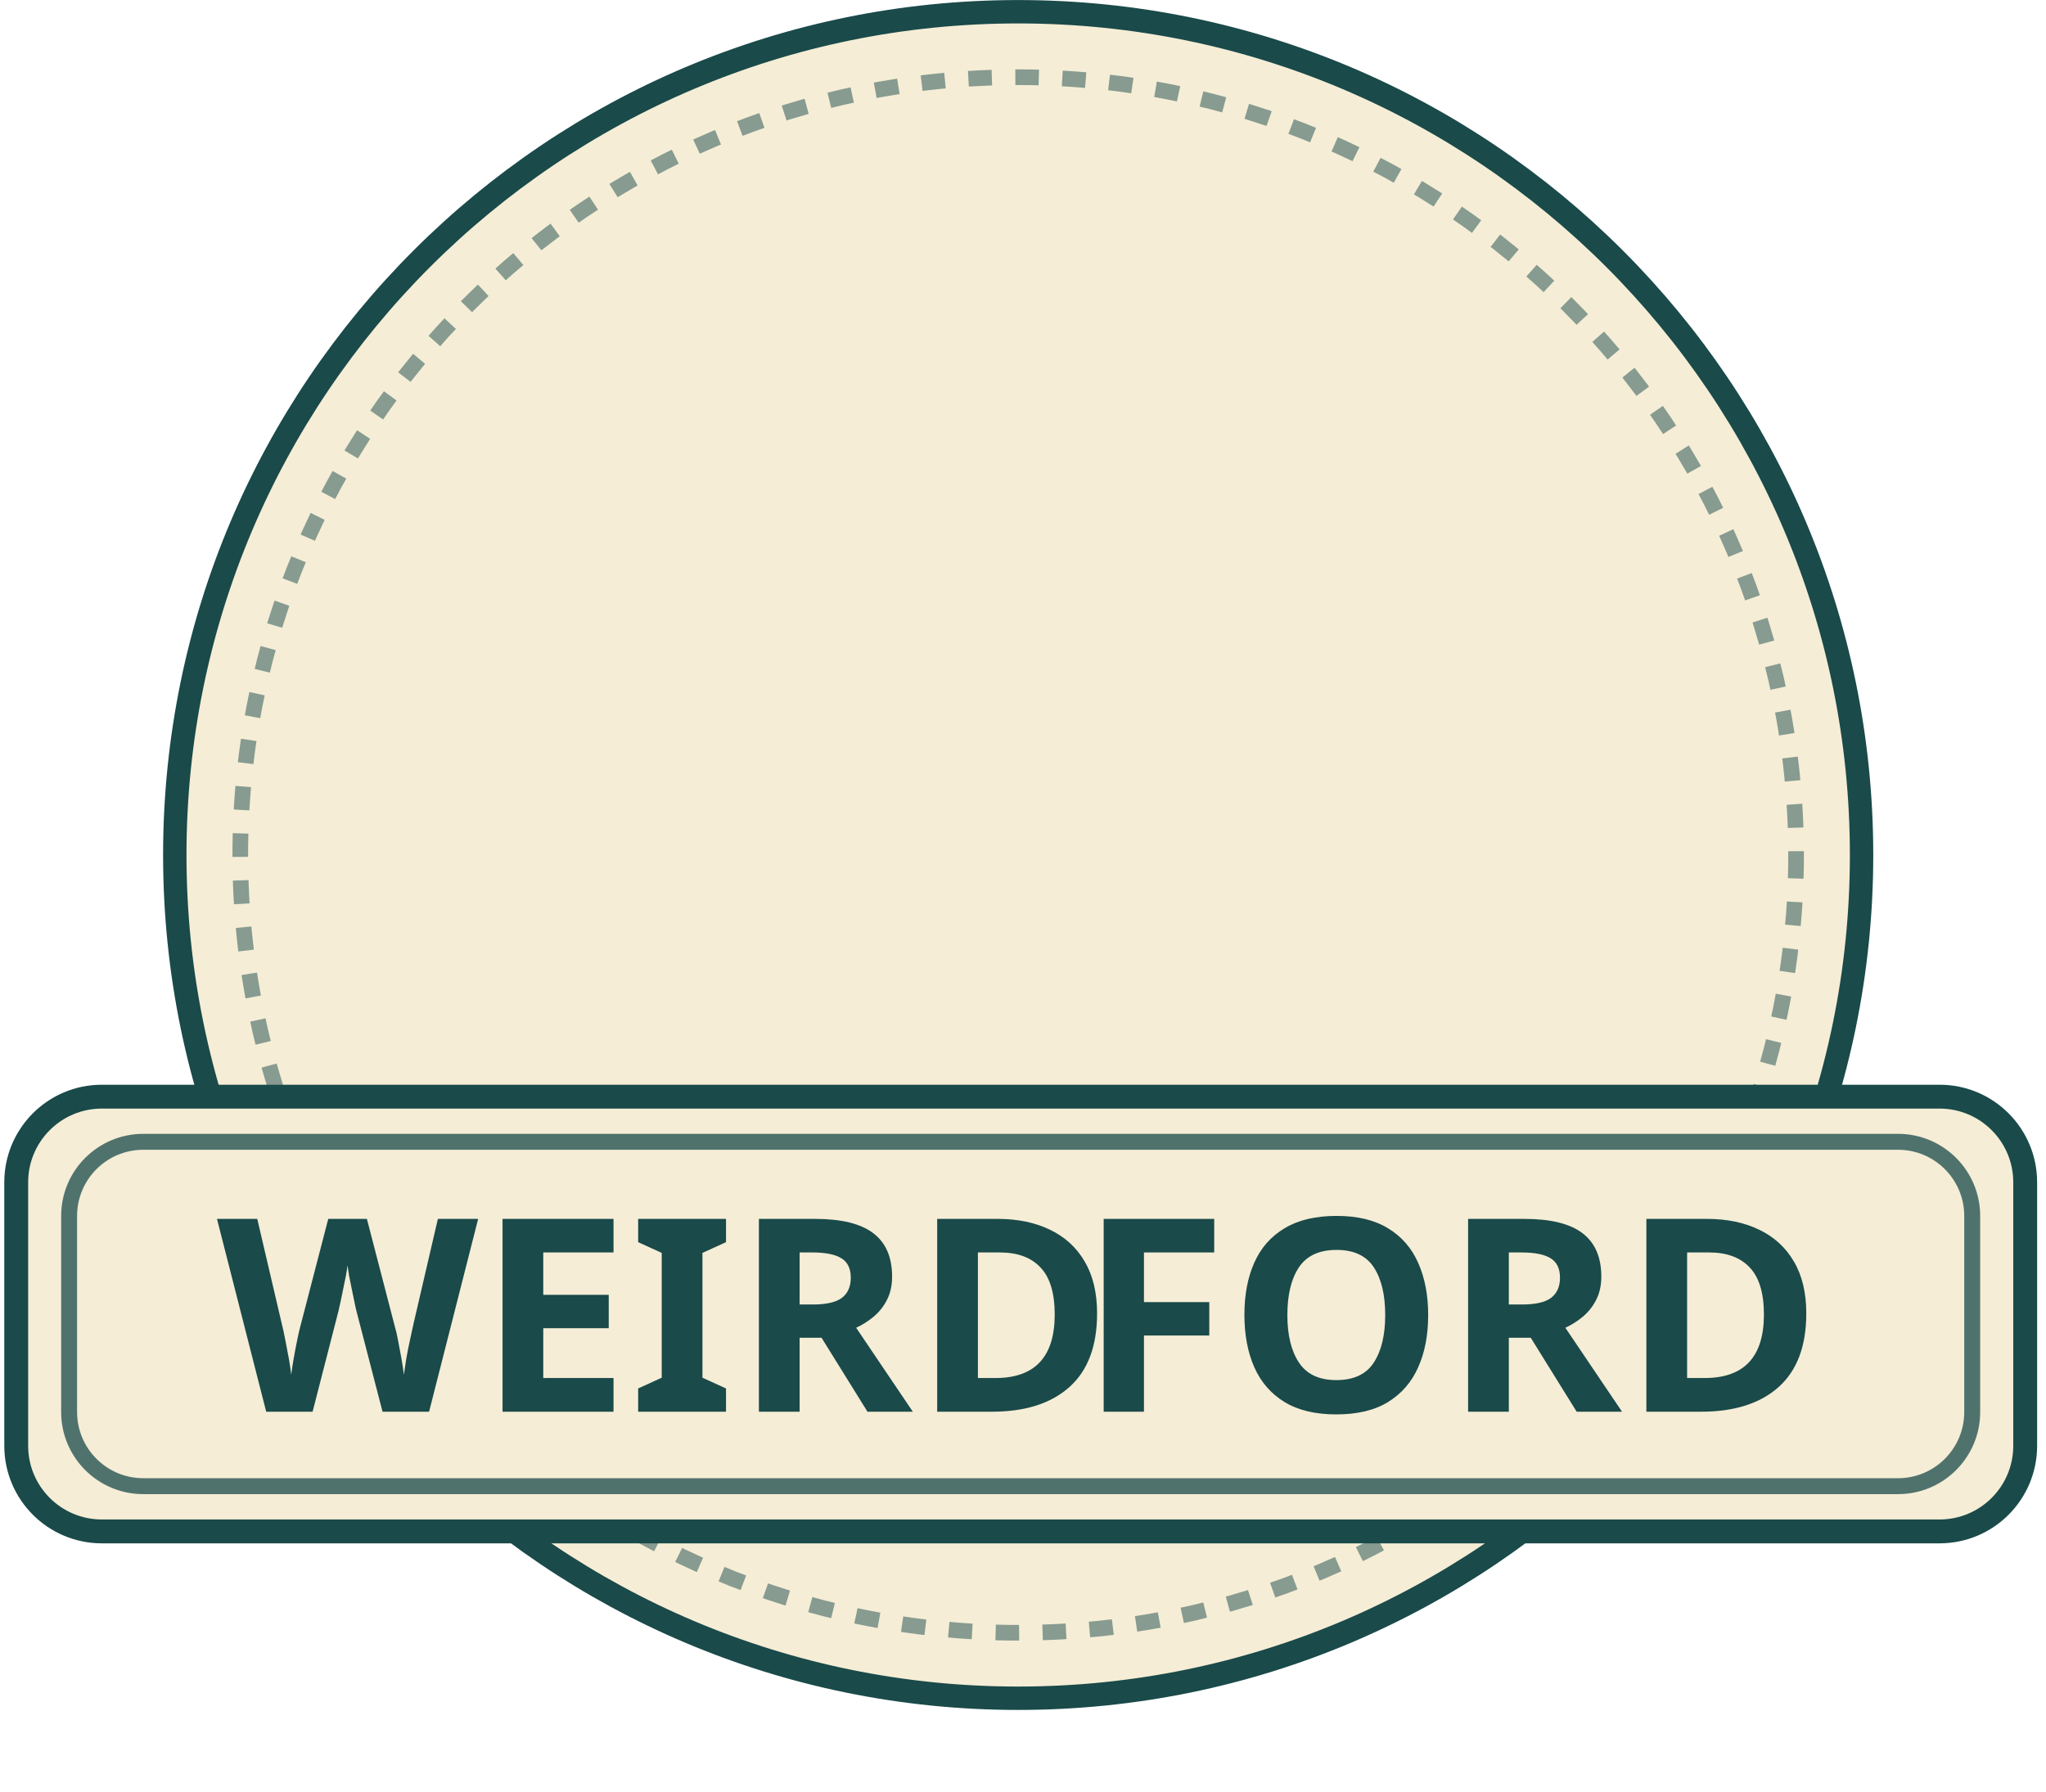
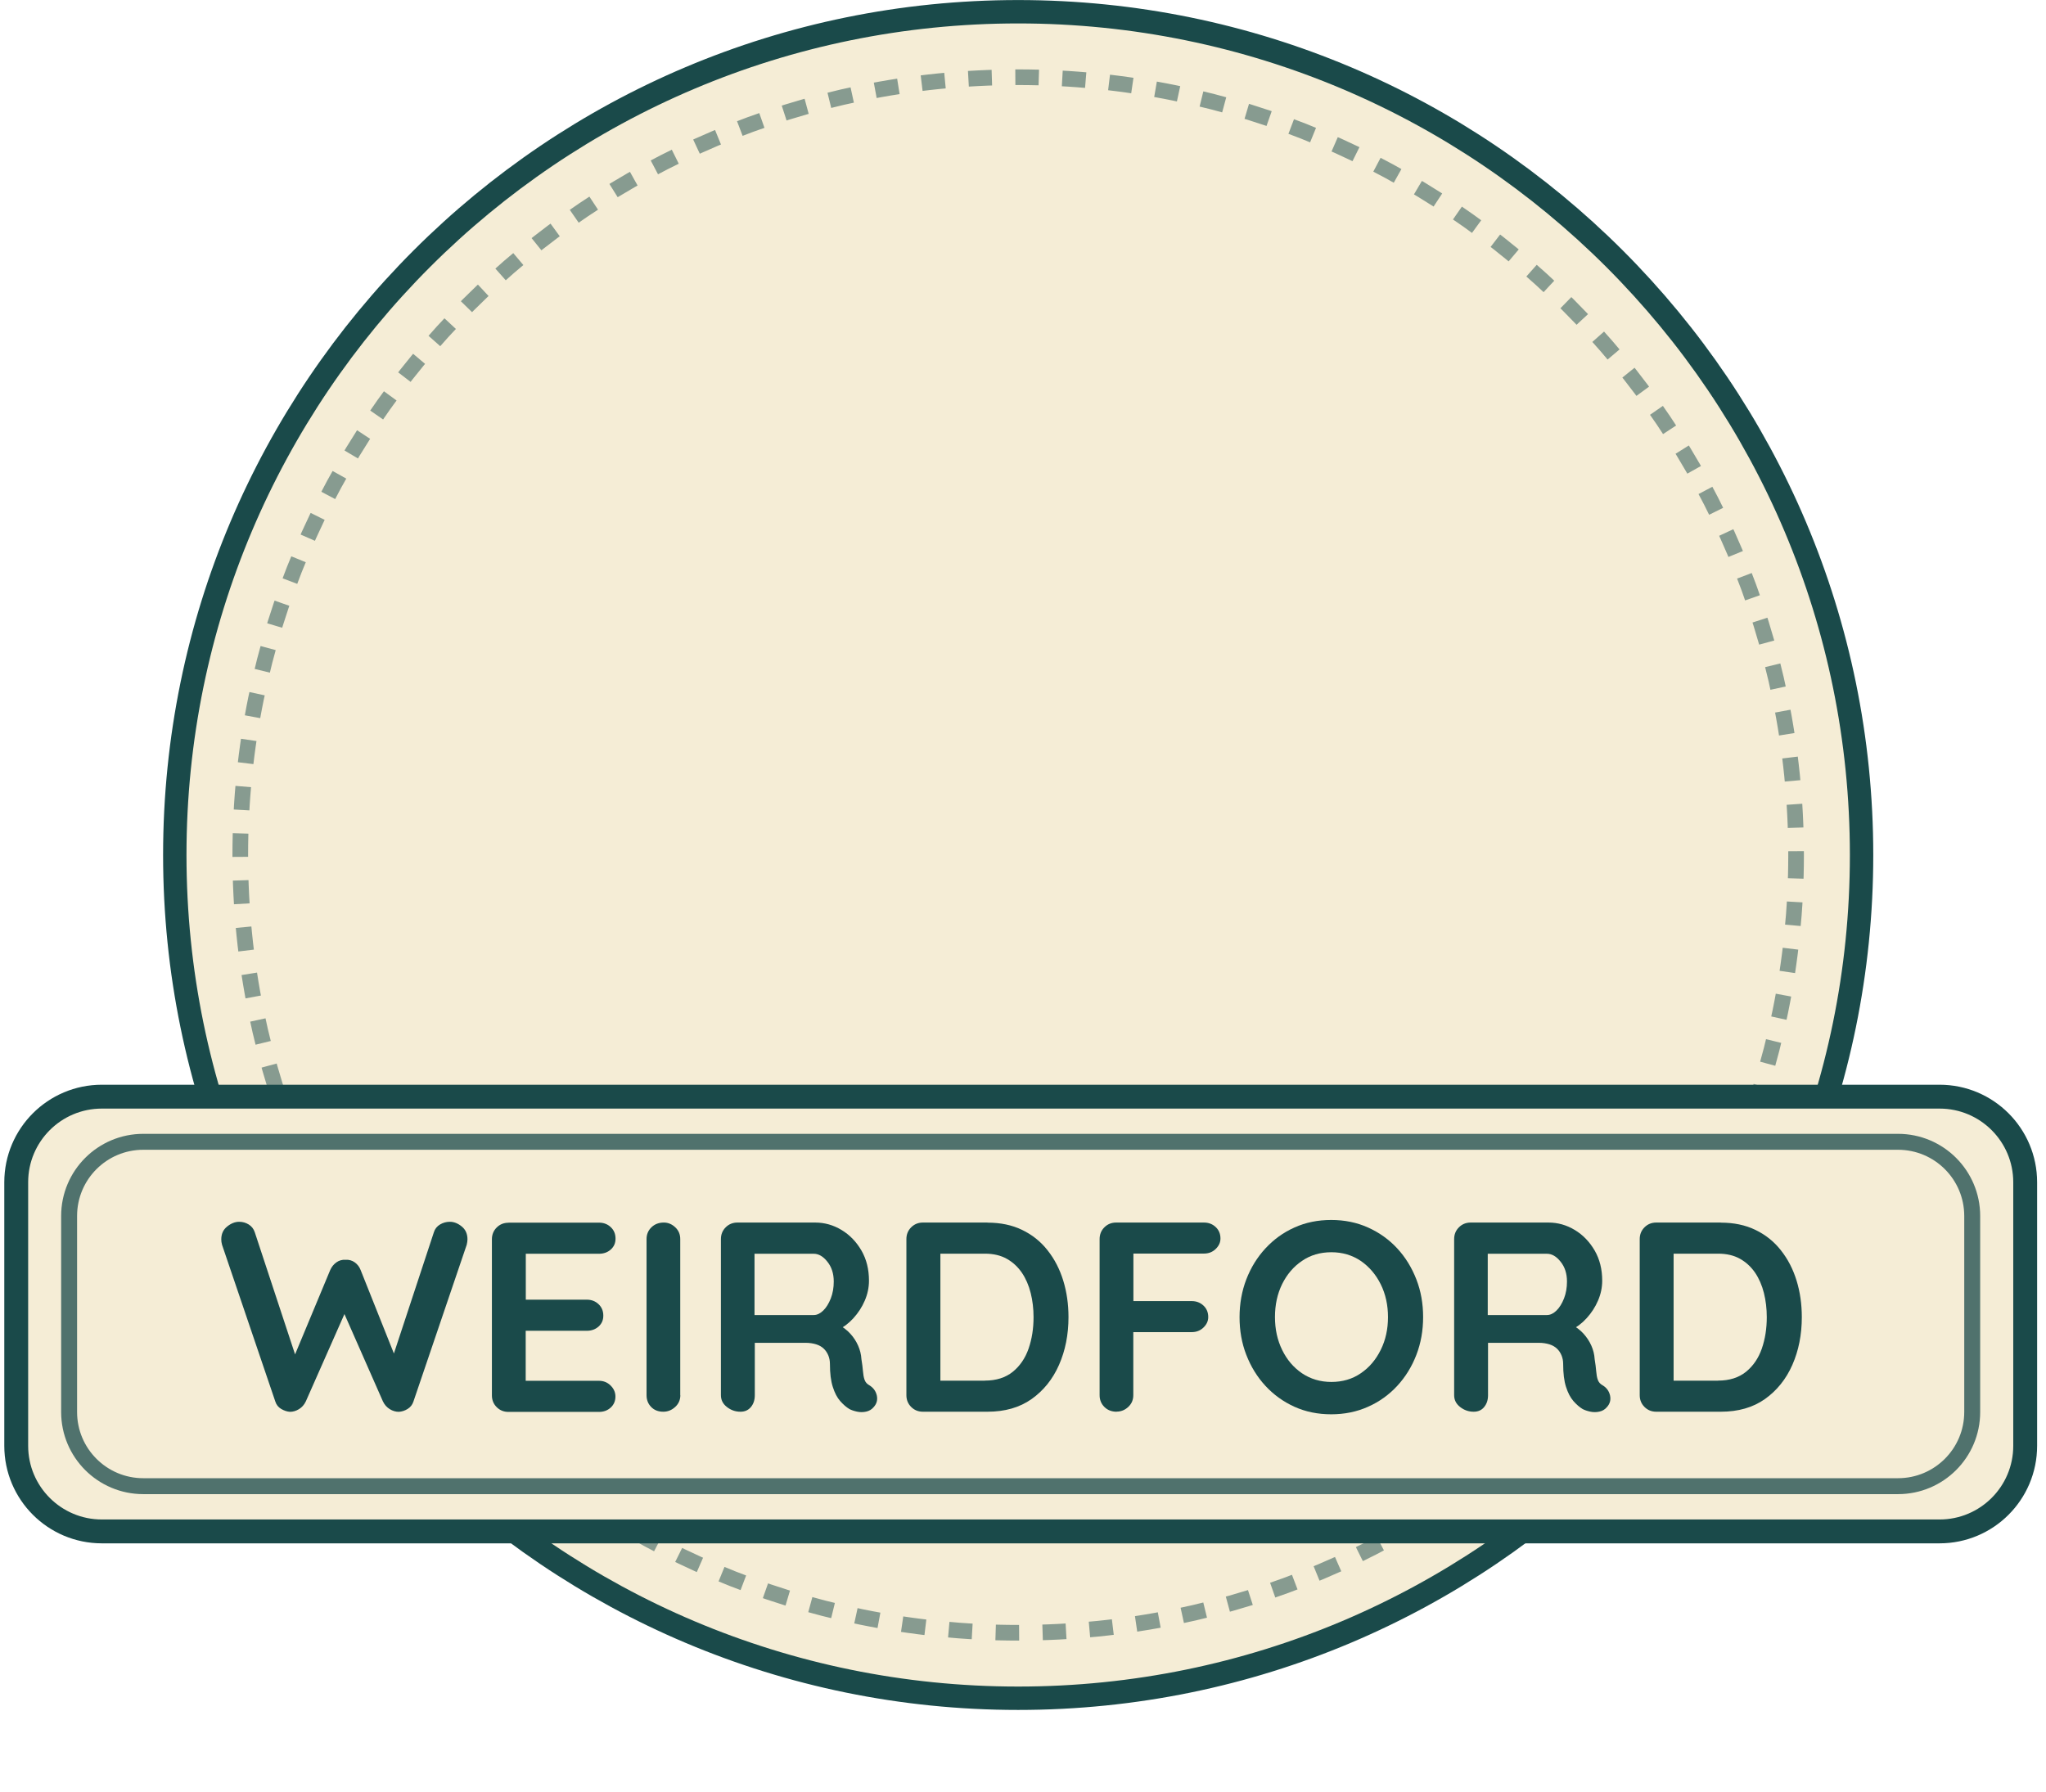
<svg xmlns="http://www.w3.org/2000/svg" viewBox="0 0 214.33 187.74">
  <defs>
    <style>
      .cls-1 {
        fill: #1a4a4a;
-         font-family: Quicksand-Bold, Quicksand;
-         font-size: 28.3px;
-         font-variation-settings: 'wght' 700;
-         font-weight: 700;
      }

      .cls-2, .cls-3 {
        fill: #f5edd6;
      }

      .cls-4 {
        opacity: .75;
        stroke-width: 1.67px;
      }

      .cls-4, .cls-5, .cls-3, .cls-6 {
        stroke: #1a4a4a;
        stroke-miterlimit: 10;
      }

      .cls-4, .cls-5, .cls-6 {
        fill: none;
      }

      .cls-7 {
        opacity: .5;
      }

      .cls-5 {
        stroke-width: 2.45px;
      }

-       .cls-8 {
-         letter-spacing: 0em;
-       }
- 
      .cls-3 {
        stroke-width: 2.5px;
      }

      .cls-6 {
        stroke-dasharray: 2.46 2.46;
        stroke-width: 1.64px;
      }
    </style>
  </defs>
  <g id="bg_cream" data-name="bg cream">
    <circle class="cls-2" cx="106.66" cy="89.58" r="88.35" />
  </g>
  <g id="ring-turq">
    <circle class="cls-5" cx="106.66" cy="89.58" r="88.35" />
    <g class="cls-7">
      <circle class="cls-6" cx="106.66" cy="89.58" r="81.49" />
    </g>
  </g>
  <g id="frame-turg">
    <rect class="cls-3" x="1.7" y="114.9" width="210.45" height="45.55" rx="8.97" ry="8.97" />
    <rect class="cls-4" x="7.24" y="119.63" width="199.36" height="36.08" rx="7.77" ry="7.77" />
  </g>
  <g id="weridford">
-     <text class="cls-1" transform="translate(22.73 147.91)">
-       <tspan x="0" y="0">WEIRD</tspan>
-       <tspan class="cls-8" x="90.34" y="0">F</tspan>
-       <tspan x="105.99" y="0">ORD</tspan>
-     </text>
+     <g>
+       <path class="cls-1" d="M47.13,128.01c.43,0,.85.17,1.25.5.4.33.59.78.59,1.34,0,.17-.03.36-.08.57l-5.58,16.42c-.11.34-.32.6-.61.78-.29.18-.6.28-.92.3-.32,0-.64-.09-.95-.28-.31-.19-.55-.46-.72-.82l-4.19-9.51.25.17-4.13,9.34c-.17.36-.41.63-.72.82-.31.19-.63.28-.95.28-.3-.02-.6-.12-.91-.3s-.51-.44-.62-.78l-5.58-16.42c-.06-.21-.08-.4-.08-.57,0-.57.2-1.01.61-1.34.41-.33.83-.5,1.26-.5.36,0,.69.09,1,.28.31.19.52.46.64.82l4.5,13.64-.62-.03,4.02-9.65c.15-.34.37-.61.65-.81.28-.2.6-.29.96-.27.36-.02.68.07.96.27.28.2.49.47.62.81l3.68,9.23-.45.28,4.44-13.47c.11-.36.33-.63.65-.82.32-.19.66-.28,1.02-.28Z" />
+       <path class="cls-1" d="M53.27,128.1h9.48c.49,0,.9.16,1.23.47.33.31.5.71.5,1.2s-.17.85-.5,1.15c-.33.29-.74.44-1.23.44h-7.92l.25-.48v5.52l-.23-.23h6.62c.49,0,.9.16,1.23.47.33.31.5.71.5,1.2s-.17.85-.5,1.15c-.33.29-.74.44-1.23.44h-6.54l.14-.23v5.72l-.23-.25h7.9c.49,0,.9.17,1.23.5.33.33.5.71.5,1.15,0,.47-.17.86-.5,1.16-.33.3-.74.45-1.23.45h-9.48c-.49,0-.9-.17-1.23-.5-.33-.33-.5-.74-.5-1.23v-16.36c0-.49.17-.9.5-1.23.33-.33.74-.5,1.23-.5Z" />
+       <path class="cls-1" d="M71.27,146.18c0,.49-.18.9-.54,1.23s-.77.5-1.25.5c-.53,0-.95-.17-1.27-.5-.32-.33-.48-.74-.48-1.23v-16.36c0-.49.17-.9.51-1.23.34-.33.77-.5,1.3-.5.45,0,.85.17,1.2.5s.52.74.52,1.23v16.36Z" />
+       <path class="cls-1" d="M77.56,147.91c-.53,0-1-.17-1.42-.5-.42-.33-.62-.74-.62-1.23v-16.36c0-.49.17-.9.5-1.23.33-.33.74-.5,1.23-.5h8.15c.98,0,1.9.26,2.76.78.86.52,1.55,1.24,2.08,2.15.53.92.79,1.97.79,3.16,0,.72-.15,1.42-.44,2.09-.29.68-.69,1.29-1.19,1.84-.5.55-1.06.97-1.68,1.27l.03-.65c.53.28.97.62,1.32,1s.62.8.82,1.25.32.92.35,1.43c.08.47.13.89.16,1.25s.08.66.17.91.25.43.5.57c.41.25.67.6.78,1.06.1.46,0,.87-.33,1.23-.21.25-.47.4-.79.47-.32.07-.64.07-.96,0-.32-.07-.58-.16-.79-.27-.32-.19-.64-.47-.96-.83s-.58-.86-.78-1.49c-.2-.62-.3-1.42-.3-2.41,0-.32-.06-.62-.17-.89-.11-.27-.27-.51-.48-.71-.21-.2-.47-.35-.79-.45-.32-.1-.7-.16-1.13-.16h-5.72l.42-.65v6.14c0,.49-.13.9-.4,1.23s-.63.5-1.1.5ZM78.66,137.78h6.59c.34,0,.67-.16.99-.47.32-.31.58-.74.79-1.27.21-.54.31-1.13.31-1.77,0-.83-.22-1.52-.67-2.08-.44-.56-.92-.83-1.43-.83h-6.54l.34-.91v8.01l-.4-.68Z" />
+       <path class="cls-1" d="M103.45,128.1c1.36,0,2.57.25,3.62.76,1.06.51,1.95,1.22,2.67,2.14.73.92,1.27,1.97,1.64,3.17.37,1.2.55,2.48.55,3.83,0,1.83-.33,3.5-.99,5s-1.62,2.69-2.87,3.58c-1.26.89-2.8,1.33-4.63,1.33h-6.76c-.49,0-.9-.17-1.23-.5-.33-.33-.5-.74-.5-1.23v-16.36c0-.49.17-.9.5-1.23.33-.33.74-.5,1.23-.5h6.76ZM103.17,144.65c1.19,0,2.16-.31,2.92-.92.75-.61,1.31-1.42,1.66-2.43.35-1.01.52-2.11.52-3.3,0-.89-.1-1.73-.3-2.53-.2-.8-.51-1.51-.92-2.12-.42-.61-.94-1.1-1.58-1.46-.64-.36-1.41-.54-2.29-.54h-4.95l.28-.25v13.87l-.17-.31h4.84Z" />
+       <path class="cls-1" d="M116.98,147.91c-.53,0-.96-.17-1.29-.5s-.5-.74-.5-1.23v-16.36c0-.49.17-.9.5-1.23s.74-.5,1.23-.5h9.2c.49,0,.9.16,1.23.47.33.31.5.71.5,1.2,0,.42-.17.78-.5,1.1-.33.32-.74.48-1.23.48h-7.64l.25-.34v5.69l-.2-.37h6.31c.49,0,.9.16,1.23.47.33.31.5.71.5,1.2,0,.42-.17.78-.5,1.1-.33.32-.74.48-1.23.48h-6.37l.25-.25v6.85c0,.49-.17.9-.52,1.23-.35.33-.76.5-1.23.5Z" />
+       <path class="cls-1" d="M149.08,138c0,1.42-.24,2.74-.71,3.96s-1.14,2.31-2,3.24c-.86.93-1.88,1.67-3.06,2.19-1.18.53-2.47.79-3.86.79s-2.68-.26-3.85-.79c-1.17-.53-2.18-1.26-3.04-2.19-.86-.93-1.52-2.01-2-3.24s-.71-2.55-.71-3.96.24-2.74.71-3.96,1.14-2.31,2-3.24c.86-.93,1.87-1.67,3.04-2.19,1.17-.53,2.45-.79,3.85-.79s2.68.26,3.86.79c1.18.53,2.2,1.26,3.06,2.19.86.93,1.52,2.01,2,3.24s.71,2.55.71,3.96ZM145.4,138c0-1.26-.25-2.41-.76-3.44s-1.21-1.84-2.09-2.45c-.89-.6-1.92-.91-3.08-.91s-2.2.3-3.08.91c-.89.6-1.58,1.42-2.08,2.43-.5,1.02-.75,2.17-.75,3.45s.25,2.41.75,3.44,1.19,1.84,2.08,2.45c.89.6,1.92.91,3.08.91s2.2-.3,3.08-.91c.89-.6,1.58-1.42,2.09-2.45s.76-2.17.76-3.44Z" />
+       <path class="cls-1" d="M154.37,147.91c-.53,0-1-.17-1.42-.5-.42-.33-.62-.74-.62-1.23v-16.36c0-.49.17-.9.5-1.23s.74-.5,1.23-.5h8.15c.98,0,1.9.26,2.76.78.86.52,1.55,1.24,2.08,2.15.53.92.79,1.97.79,3.16,0,.72-.15,1.42-.44,2.09-.29.68-.69,1.29-1.19,1.84-.5.55-1.06.97-1.68,1.27l.03-.65c.53.28.97.62,1.32,1,.35.39.62.8.82,1.25s.32.92.35,1.43c.08.47.13.89.16,1.25s.08.66.17.91.25.43.5.57c.42.25.67.6.78,1.06.1.46,0,.87-.33,1.23-.21.25-.47.4-.79.47-.32.07-.64.07-.96,0-.32-.07-.58-.16-.79-.27-.32-.19-.64-.47-.96-.83-.32-.37-.58-.86-.78-1.49-.2-.62-.3-1.42-.3-2.41,0-.32-.06-.62-.17-.89-.11-.27-.27-.51-.48-.71-.21-.2-.47-.35-.79-.45-.32-.1-.7-.16-1.13-.16h-5.72l.42-.65v6.14c0,.49-.13.9-.4,1.23-.26.33-.63.5-1.1.5ZM155.47,137.78h6.59c.34,0,.67-.16.99-.47.32-.31.58-.74.79-1.27.21-.54.31-1.13.31-1.77,0-.83-.22-1.52-.67-2.08-.44-.56-.92-.83-1.43-.83h-6.54l.34-.91v8.01l-.4-.68Z" />
+       <path class="cls-1" d="M180.27,128.1c1.36,0,2.57.25,3.62.76,1.06.51,1.95,1.22,2.67,2.14.73.92,1.27,1.97,1.64,3.17.37,1.2.55,2.48.55,3.83,0,1.83-.33,3.5-.99,5s-1.62,2.69-2.87,3.58c-1.26.89-2.8,1.33-4.63,1.33h-6.76c-.49,0-.9-.17-1.23-.5-.33-.33-.5-.74-.5-1.23v-16.36c0-.49.17-.9.5-1.23.33-.33.74-.5,1.23-.5h6.76ZM179.98,144.65c1.19,0,2.16-.31,2.92-.92.75-.61,1.31-1.42,1.66-2.43.35-1.01.52-2.11.52-3.3,0-.89-.1-1.73-.3-2.53-.2-.8-.51-1.51-.92-2.12-.42-.61-.94-1.1-1.58-1.46-.64-.36-1.41-.54-2.29-.54h-4.95l.28-.25v13.87l-.17-.31h4.84Z" />
+     </g>
  </g>
</svg>
